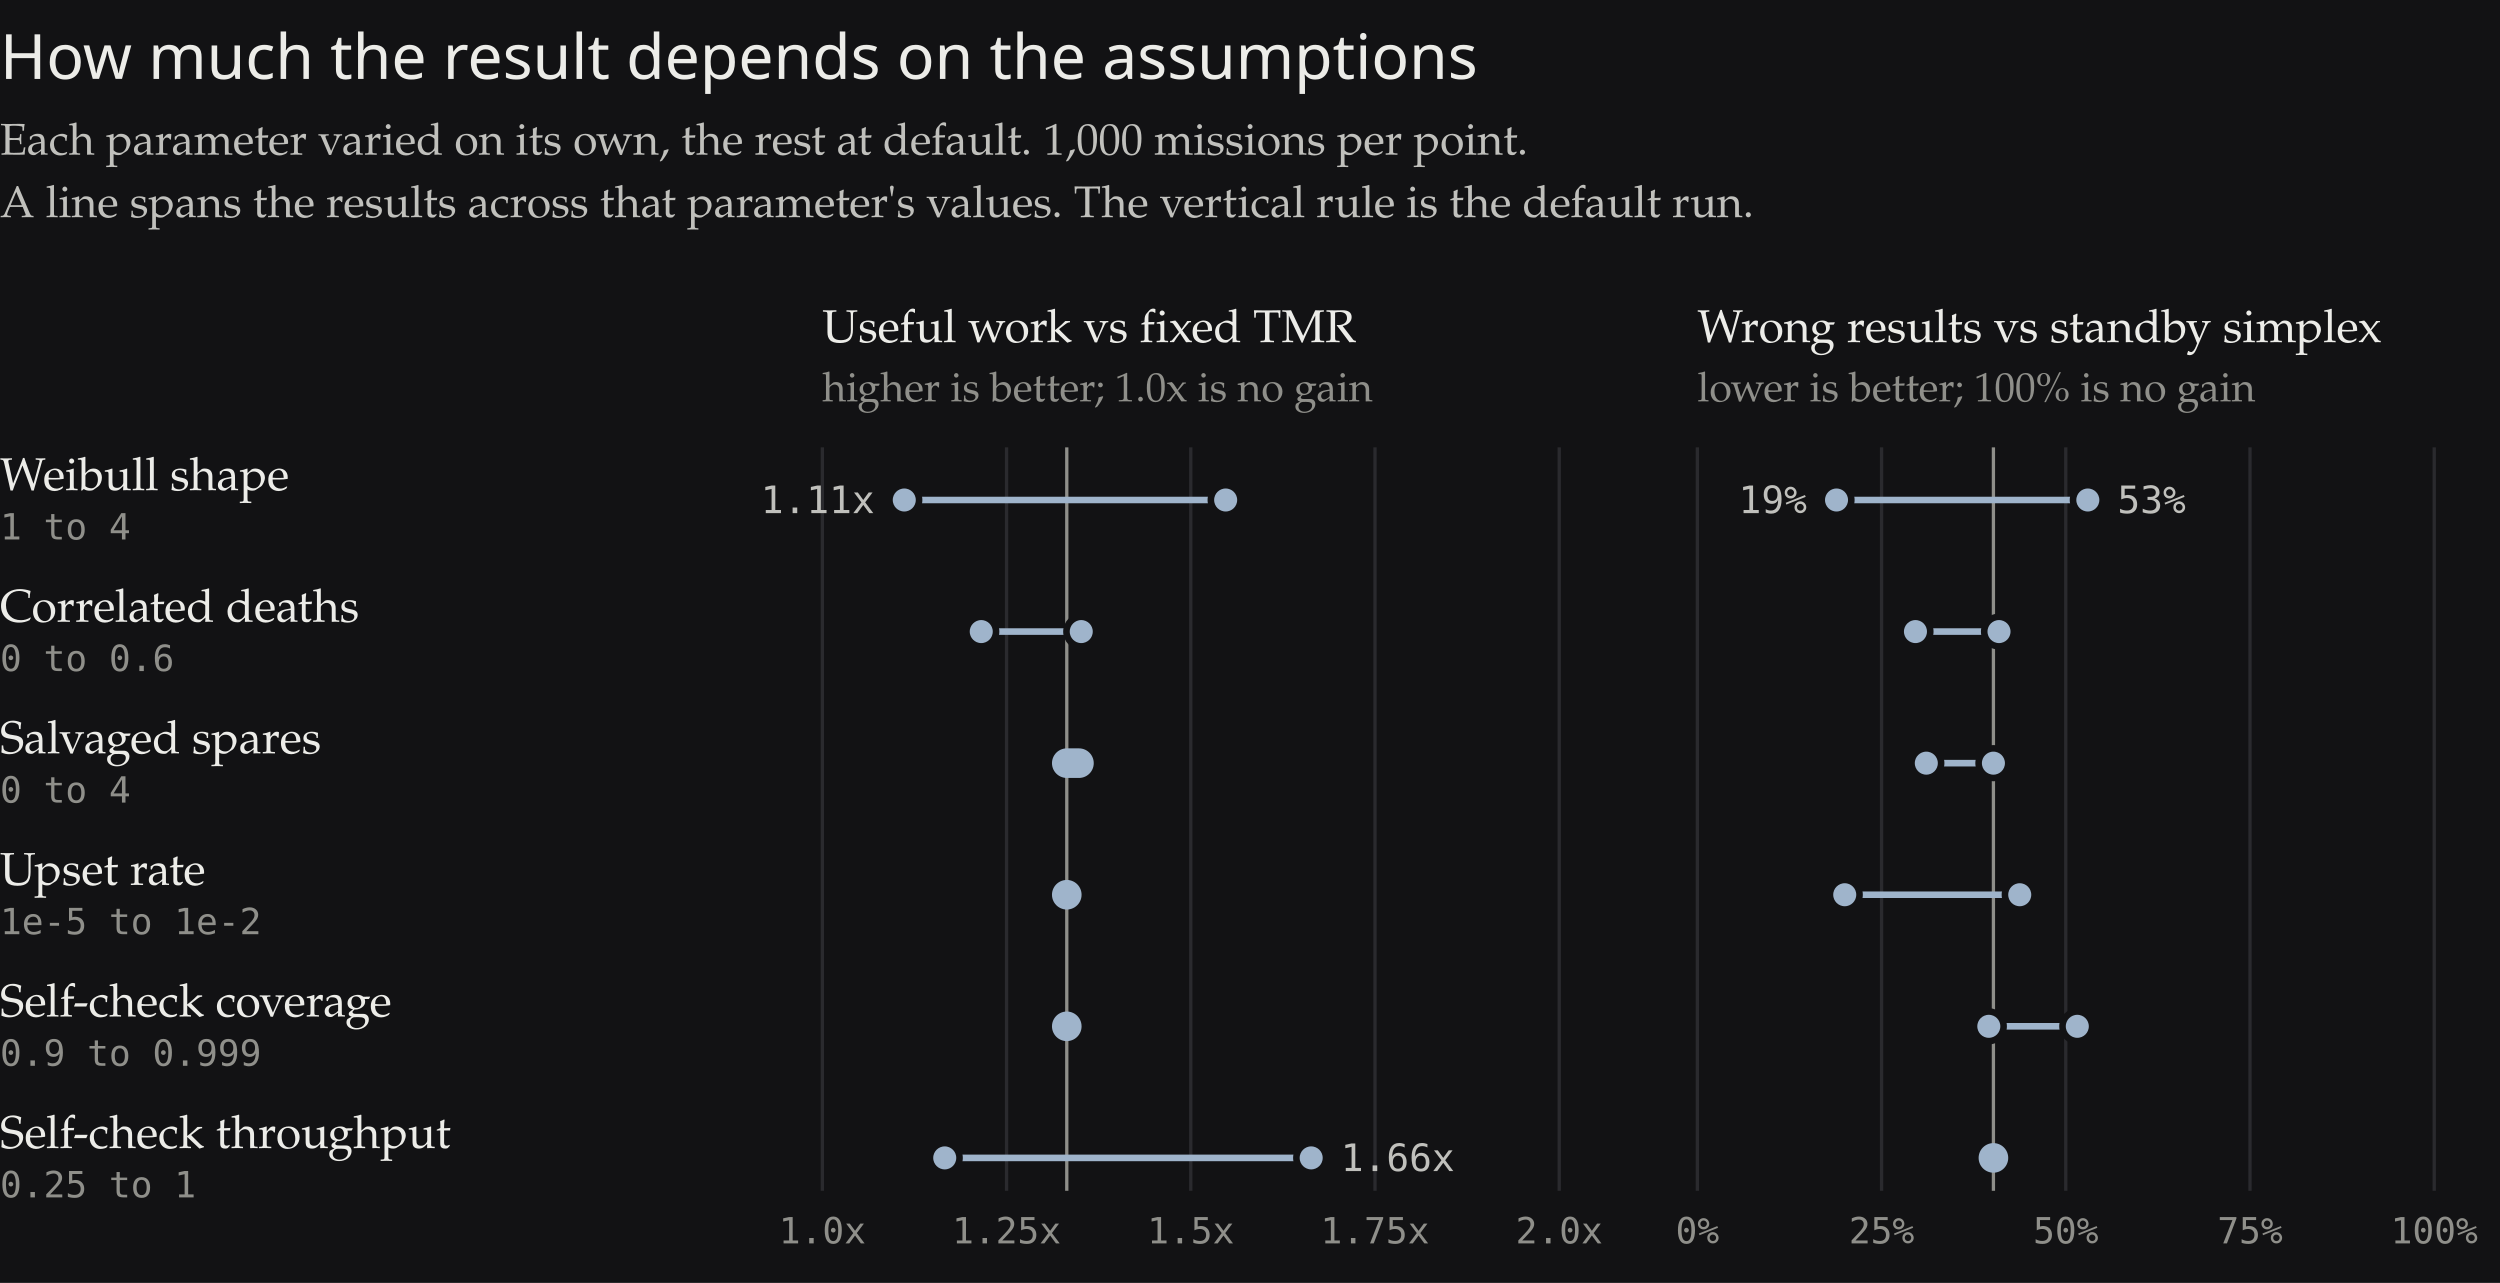
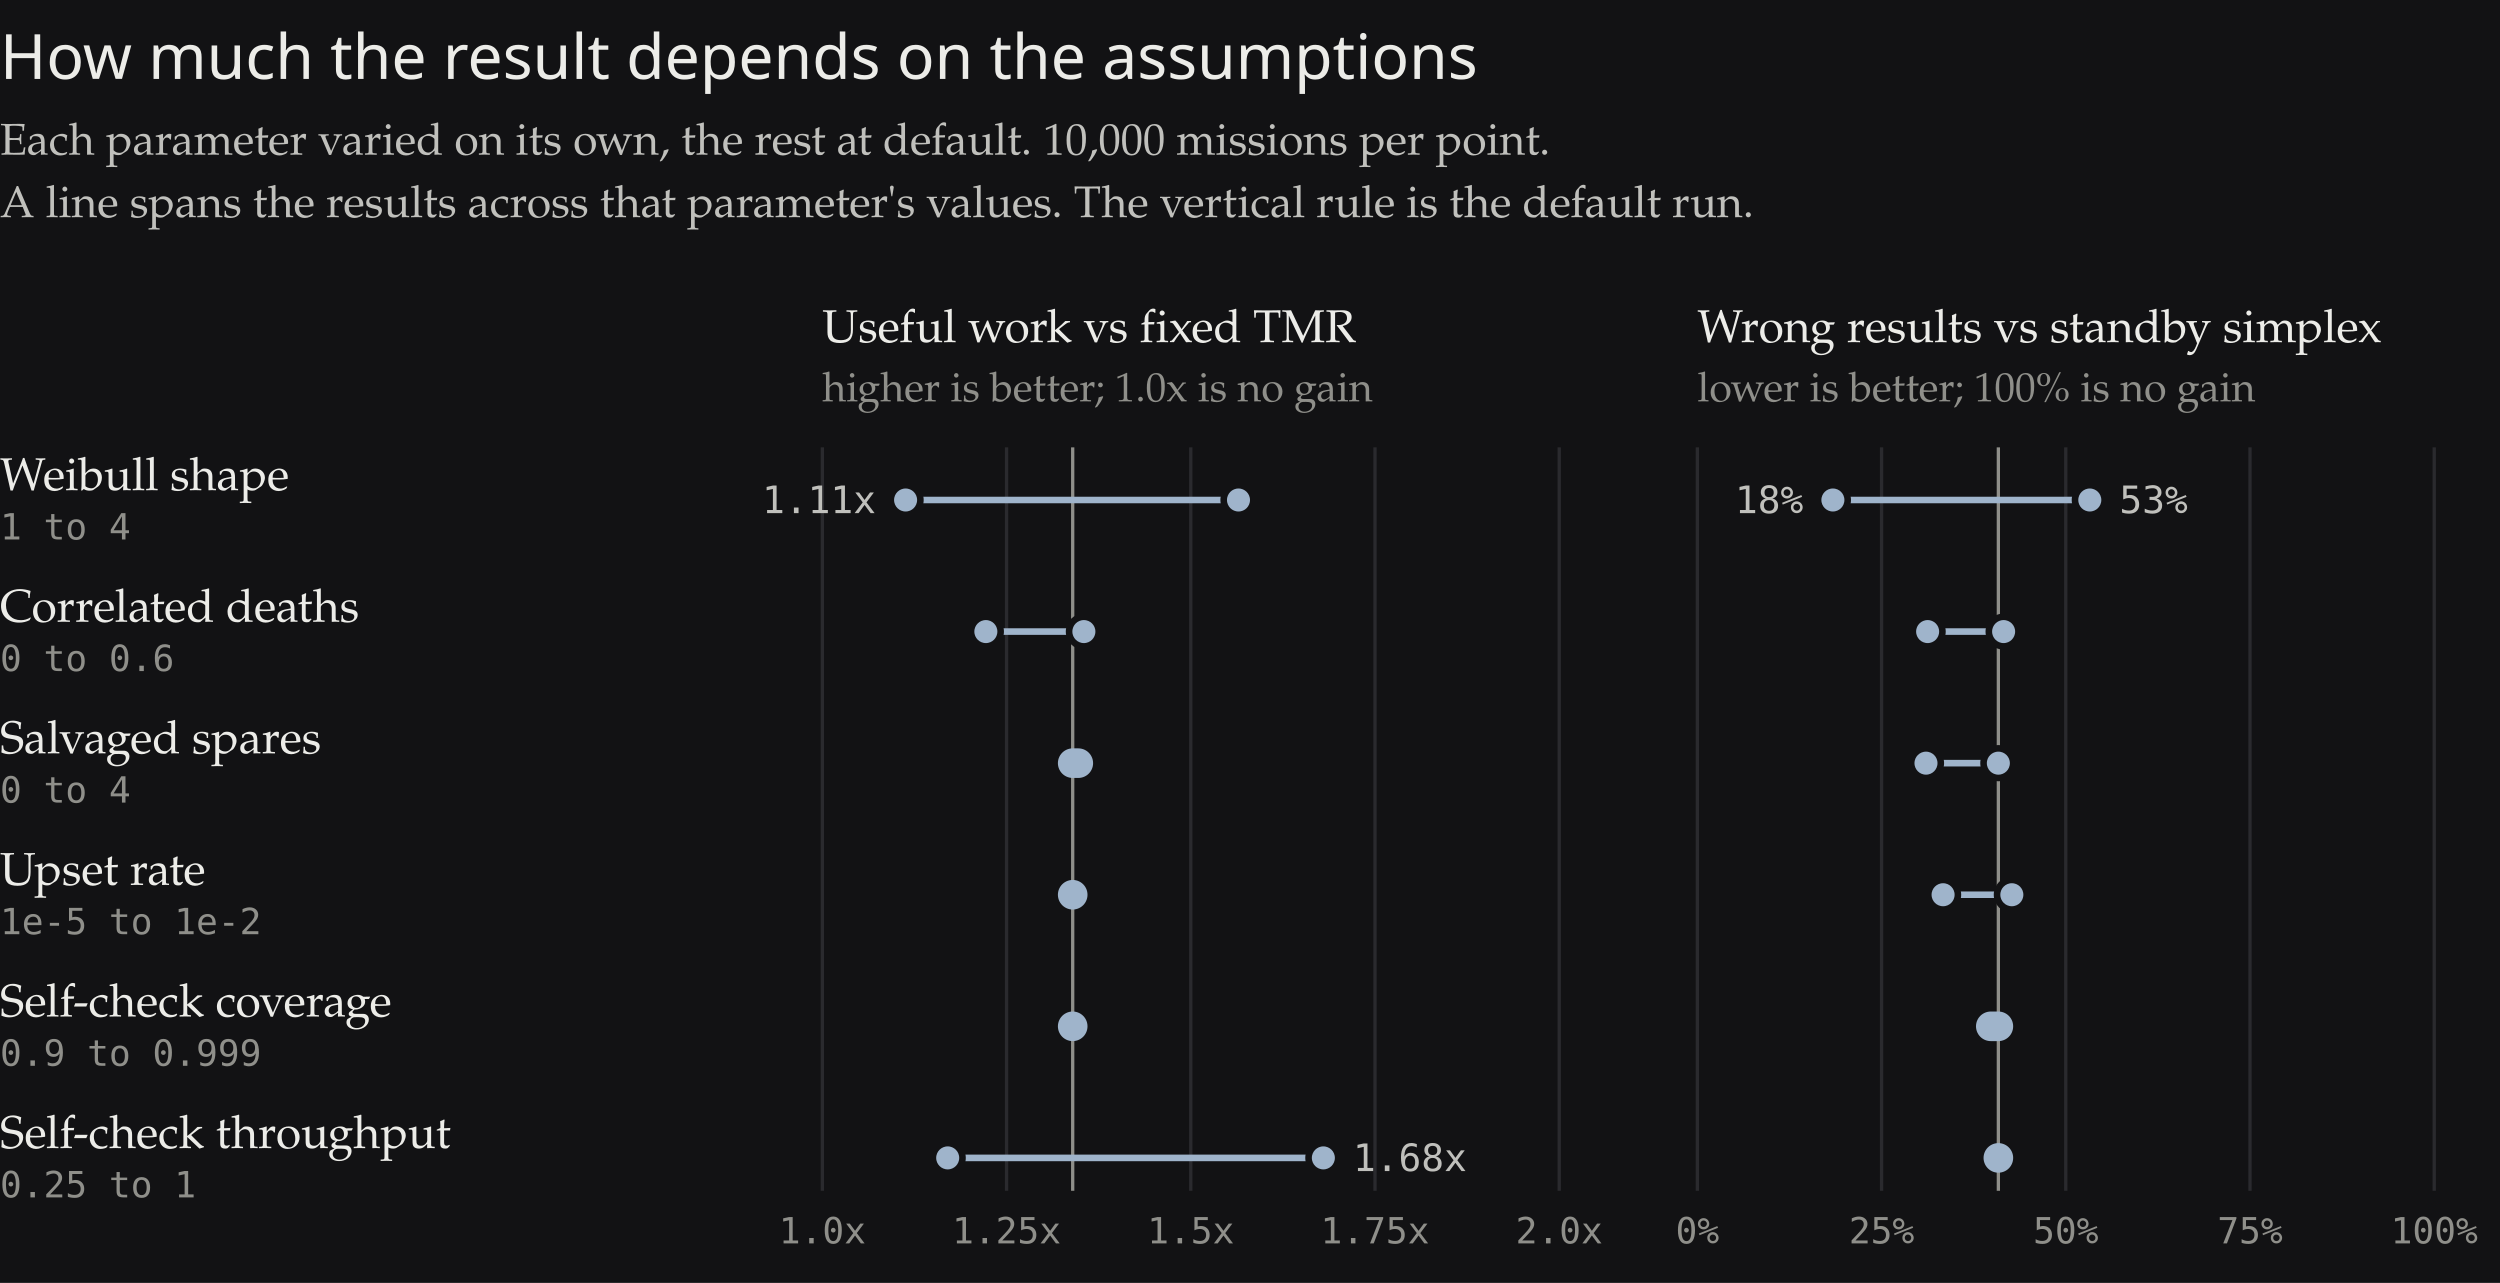
<svg xmlns="http://www.w3.org/2000/svg" viewBox="0 0 760 390" width="760" height="390" role="img" aria-labelledby="t d">
  <style>text{font-family:Charter,'Source Serif 4','Iowan Old Style','Palatino Linotype',Georgia,serif;fill:#c0c0bc}.title{font-family:Futura,Jost,'Century Gothic','Avenir Next',Avenir,system-ui,sans-serif;font-weight:500;font-size:19px;fill:#ecece8}.sub{font-size:13.5px}.label{font-size:14px;fill:#ecece8}.note{font-size:12.5px;fill:#8f8f8a}.tick{font-family:ui-monospace,'SF Mono',SFMono-Regular,Menlo,Consolas,monospace;font-size:11px;fill:#8f8f8a;font-variant-numeric:tabular-nums}.value{font-family:ui-monospace,'SF Mono',SFMono-Regular,Menlo,Consolas,monospace;font-size:11.5px;fill:#c0c0bc}.grid{stroke:#2a2a2e;stroke-width:1}</style>
  <rect width="760" height="390" fill="#121214" />
  <text class="title" x="0" y="24">How much the result depends on the assumptions</text>
-   <text class="sub" x="0" y="47">Each parameter varied on its own, the rest at default. 1,000 missions per point.</text>
+   <text class="sub" x="0" y="47">Each parameter varied on its own, the rest at default. 10,000 missions per point.</text>
  <text class="sub" x="0" y="66">A line spans the results across that parameter's values. The vertical rule is the default run.</text>
  <text class="label" x="0" y="149">Weibull shape</text>
  <text class="tick" x="0" y="164">1 to 4</text>
  <text class="label" x="0" y="189">Correlated deaths</text>
  <text class="tick" x="0" y="204">0 to 0.6</text>
  <text class="label" x="0" y="229">Salvaged spares</text>
  <text class="tick" x="0" y="244">0 to 4</text>
  <text class="label" x="0" y="269">Upset rate</text>
  <text class="tick" x="0" y="284">1e-5 to 1e-2</text>
  <text class="label" x="0" y="309">Self-check coverage</text>
  <text class="tick" x="0" y="324">0.9 to 0.999</text>
  <text class="label" x="0" y="349">Self-check throughput</text>
  <text class="tick" x="0" y="364">0.25 to 1</text>
  <text class="label" x="250" y="104">Useful work vs fixed TMR</text>
  <text class="note" x="250" y="122">higher is better; 1.0x is no gain</text>
  <line class="grid" x1="250.0" y1="136" x2="250.0" y2="362" />
  <text class="tick" x="250.0" y="378" text-anchor="middle">1.0x</text>
  <line class="grid" x1="306.0" y1="136" x2="306.0" y2="362" />
  <text class="tick" x="306.0" y="378" text-anchor="middle">1.25x</text>
  <line class="grid" x1="362.0" y1="136" x2="362.0" y2="362" />
  <text class="tick" x="362.0" y="378" text-anchor="middle">1.5x</text>
  <line class="grid" x1="418.0" y1="136" x2="418.0" y2="362" />
  <text class="tick" x="418.0" y="378" text-anchor="middle">1.75x</text>
  <line class="grid" x1="474.0" y1="136" x2="474.0" y2="362" />
  <text class="tick" x="474.0" y="378" text-anchor="middle">2.0x</text>
-   <line x1="324.3" y1="136" x2="324.3" y2="362" stroke="#8f8f8a" stroke-width="1" />
-   <line x1="274.9" y1="152" x2="372.6" y2="152" stroke="#9fb4cb" stroke-width="2" stroke-linecap="round" />
-   <circle cx="274.9" cy="152.0" r="4.5" fill="#9fb4cb" stroke="#121214" stroke-width="2" />
-   <circle cx="372.6" cy="152.0" r="4.5" fill="#9fb4cb" stroke="#121214" stroke-width="2" />
-   <text class="value" x="265.9" y="156.0" text-anchor="end">1.11x</text>
-   <line x1="298.3" y1="192" x2="328.7" y2="192" stroke="#9fb4cb" stroke-width="2" stroke-linecap="round" />
-   <circle cx="298.3" cy="192.0" r="4.5" fill="#9fb4cb" stroke="#121214" stroke-width="2" />
-   <circle cx="328.7" cy="192.0" r="4.5" fill="#9fb4cb" stroke="#121214" stroke-width="2" />
-   <line x1="324.3" y1="232" x2="328.0" y2="232" stroke="#9fb4cb" stroke-width="9" stroke-linecap="round" />
-   <line x1="324.3" y1="272" x2="324.3" y2="272" stroke="#9fb4cb" stroke-width="9" stroke-linecap="round" />
-   <line x1="324.3" y1="312" x2="324.3" y2="312" stroke="#9fb4cb" stroke-width="9" stroke-linecap="round" />
-   <line x1="287.2" y1="352" x2="398.6" y2="352" stroke="#9fb4cb" stroke-width="2" stroke-linecap="round" />
-   <circle cx="287.2" cy="352.0" r="4.5" fill="#9fb4cb" stroke="#121214" stroke-width="2" />
-   <circle cx="398.6" cy="352.0" r="4.5" fill="#9fb4cb" stroke="#121214" stroke-width="2" />
-   <text class="value" x="407.6" y="356.0">1.66x</text>
+   <line x1="326.1" y1="136" x2="326.1" y2="362" stroke="#8f8f8a" stroke-width="1" />
+   <line x1="275.3" y1="152" x2="376.5" y2="152" stroke="#9fb4cb" stroke-width="2" stroke-linecap="round" />
+   <circle cx="275.3" cy="152.0" r="4.5" fill="#9fb4cb" stroke="#121214" stroke-width="2" />
+   <circle cx="376.5" cy="152.0" r="4.5" fill="#9fb4cb" stroke="#121214" stroke-width="2" />
+   <text class="value" x="266.3" y="156.0" text-anchor="end">1.11x</text>
+   <line x1="299.7" y1="192" x2="329.5" y2="192" stroke="#9fb4cb" stroke-width="2" stroke-linecap="round" />
+   <circle cx="299.7" cy="192.0" r="4.5" fill="#9fb4cb" stroke="#121214" stroke-width="2" />
+   <circle cx="329.5" cy="192.0" r="4.5" fill="#9fb4cb" stroke="#121214" stroke-width="2" />
+   <line x1="326.1" y1="232" x2="327.8" y2="232" stroke="#9fb4cb" stroke-width="9" stroke-linecap="round" />
+   <line x1="326.1" y1="272" x2="326.1" y2="272" stroke="#9fb4cb" stroke-width="9" stroke-linecap="round" />
+   <line x1="326.1" y1="312" x2="326.1" y2="312" stroke="#9fb4cb" stroke-width="9" stroke-linecap="round" />
+   <line x1="288.1" y1="352" x2="402.3" y2="352" stroke="#9fb4cb" stroke-width="2" stroke-linecap="round" />
+   <circle cx="288.1" cy="352.0" r="4.5" fill="#9fb4cb" stroke="#121214" stroke-width="2" />
+   <circle cx="402.3" cy="352.0" r="4.5" fill="#9fb4cb" stroke="#121214" stroke-width="2" />
+   <text class="value" x="411.3" y="356.0">1.68x</text>
  <text class="label" x="516" y="104">Wrong results vs standby simplex</text>
  <text class="note" x="516" y="122">lower is better; 100% is no gain</text>
  <line class="grid" x1="516.0" y1="136" x2="516.0" y2="362" />
  <text class="tick" x="516.0" y="378" text-anchor="middle">0%</text>
  <line class="grid" x1="572.0" y1="136" x2="572.0" y2="362" />
  <text class="tick" x="572.0" y="378" text-anchor="middle">25%</text>
  <line class="grid" x1="628.0" y1="136" x2="628.0" y2="362" />
  <text class="tick" x="628.0" y="378" text-anchor="middle">50%</text>
  <line class="grid" x1="684.0" y1="136" x2="684.0" y2="362" />
  <text class="tick" x="684.0" y="378" text-anchor="middle">75%</text>
  <line class="grid" x1="740.0" y1="136" x2="740.0" y2="362" />
  <text class="tick" x="740.0" y="378" text-anchor="middle">100%</text>
-   <line x1="606.0" y1="136" x2="606.0" y2="362" stroke="#8f8f8a" stroke-width="1" />
-   <line x1="558.3" y1="152" x2="634.7" y2="152" stroke="#9fb4cb" stroke-width="2" stroke-linecap="round" />
-   <circle cx="558.3" cy="152.0" r="4.5" fill="#9fb4cb" stroke="#121214" stroke-width="2" />
-   <circle cx="634.7" cy="152.0" r="4.5" fill="#9fb4cb" stroke="#121214" stroke-width="2" />
-   <text class="value" x="549.3" y="156.0" text-anchor="end">19%</text>
-   <text class="value" x="643.7" y="156.0">53%</text>
-   <line x1="582.3" y1="192" x2="607.7" y2="192" stroke="#9fb4cb" stroke-width="2" stroke-linecap="round" />
-   <circle cx="582.3" cy="192.0" r="4.5" fill="#9fb4cb" stroke="#121214" stroke-width="2" />
-   <circle cx="607.7" cy="192.0" r="4.5" fill="#9fb4cb" stroke="#121214" stroke-width="2" />
-   <line x1="585.6" y1="232" x2="606.0" y2="232" stroke="#9fb4cb" stroke-width="2" stroke-linecap="round" />
-   <circle cx="585.6" cy="232.0" r="4.5" fill="#9fb4cb" stroke="#121214" stroke-width="2" />
-   <circle cx="606.0" cy="232.0" r="4.5" fill="#9fb4cb" stroke="#121214" stroke-width="2" />
-   <line x1="560.8" y1="272" x2="614.0" y2="272" stroke="#9fb4cb" stroke-width="2" stroke-linecap="round" />
-   <circle cx="560.8" cy="272.0" r="4.5" fill="#9fb4cb" stroke="#121214" stroke-width="2" />
-   <circle cx="614.0" cy="272.0" r="4.5" fill="#9fb4cb" stroke="#121214" stroke-width="2" />
-   <line x1="604.6" y1="312" x2="631.5" y2="312" stroke="#9fb4cb" stroke-width="2" stroke-linecap="round" />
-   <circle cx="604.6" cy="312.0" r="4.5" fill="#9fb4cb" stroke="#121214" stroke-width="2" />
-   <circle cx="631.5" cy="312.0" r="4.5" fill="#9fb4cb" stroke="#121214" stroke-width="2" />
-   <line x1="606.0" y1="352" x2="606.0" y2="352" stroke="#9fb4cb" stroke-width="9" stroke-linecap="round" />
+   <line x1="607.5" y1="136" x2="607.5" y2="362" stroke="#8f8f8a" stroke-width="1" />
+   <line x1="557.2" y1="152" x2="635.3" y2="152" stroke="#9fb4cb" stroke-width="2" stroke-linecap="round" />
+   <circle cx="557.2" cy="152.0" r="4.5" fill="#9fb4cb" stroke="#121214" stroke-width="2" />
+   <circle cx="635.3" cy="152.0" r="4.5" fill="#9fb4cb" stroke="#121214" stroke-width="2" />
+   <text class="value" x="548.2" y="156.0" text-anchor="end">18%</text>
+   <text class="value" x="644.3" y="156.0">53%</text>
+   <line x1="586.0" y1="192" x2="609.1" y2="192" stroke="#9fb4cb" stroke-width="2" stroke-linecap="round" />
+   <circle cx="586.0" cy="192.0" r="4.5" fill="#9fb4cb" stroke="#121214" stroke-width="2" />
+   <circle cx="609.1" cy="192.0" r="4.5" fill="#9fb4cb" stroke="#121214" stroke-width="2" />
+   <line x1="585.5" y1="232" x2="607.5" y2="232" stroke="#9fb4cb" stroke-width="2" stroke-linecap="round" />
+   <circle cx="585.5" cy="232.0" r="4.5" fill="#9fb4cb" stroke="#121214" stroke-width="2" />
+   <circle cx="607.5" cy="232.0" r="4.5" fill="#9fb4cb" stroke="#121214" stroke-width="2" />
+   <line x1="590.7" y1="272" x2="611.6" y2="272" stroke="#9fb4cb" stroke-width="2" stroke-linecap="round" />
+   <circle cx="590.7" cy="272.0" r="4.5" fill="#9fb4cb" stroke="#121214" stroke-width="2" />
+   <circle cx="611.6" cy="272.0" r="4.5" fill="#9fb4cb" stroke="#121214" stroke-width="2" />
+   <line x1="605.2" y1="312" x2="607.5" y2="312" stroke="#9fb4cb" stroke-width="9" stroke-linecap="round" />
+   <line x1="607.5" y1="352" x2="607.5" y2="352" stroke="#9fb4cb" stroke-width="9" stroke-linecap="round" />
</svg>
